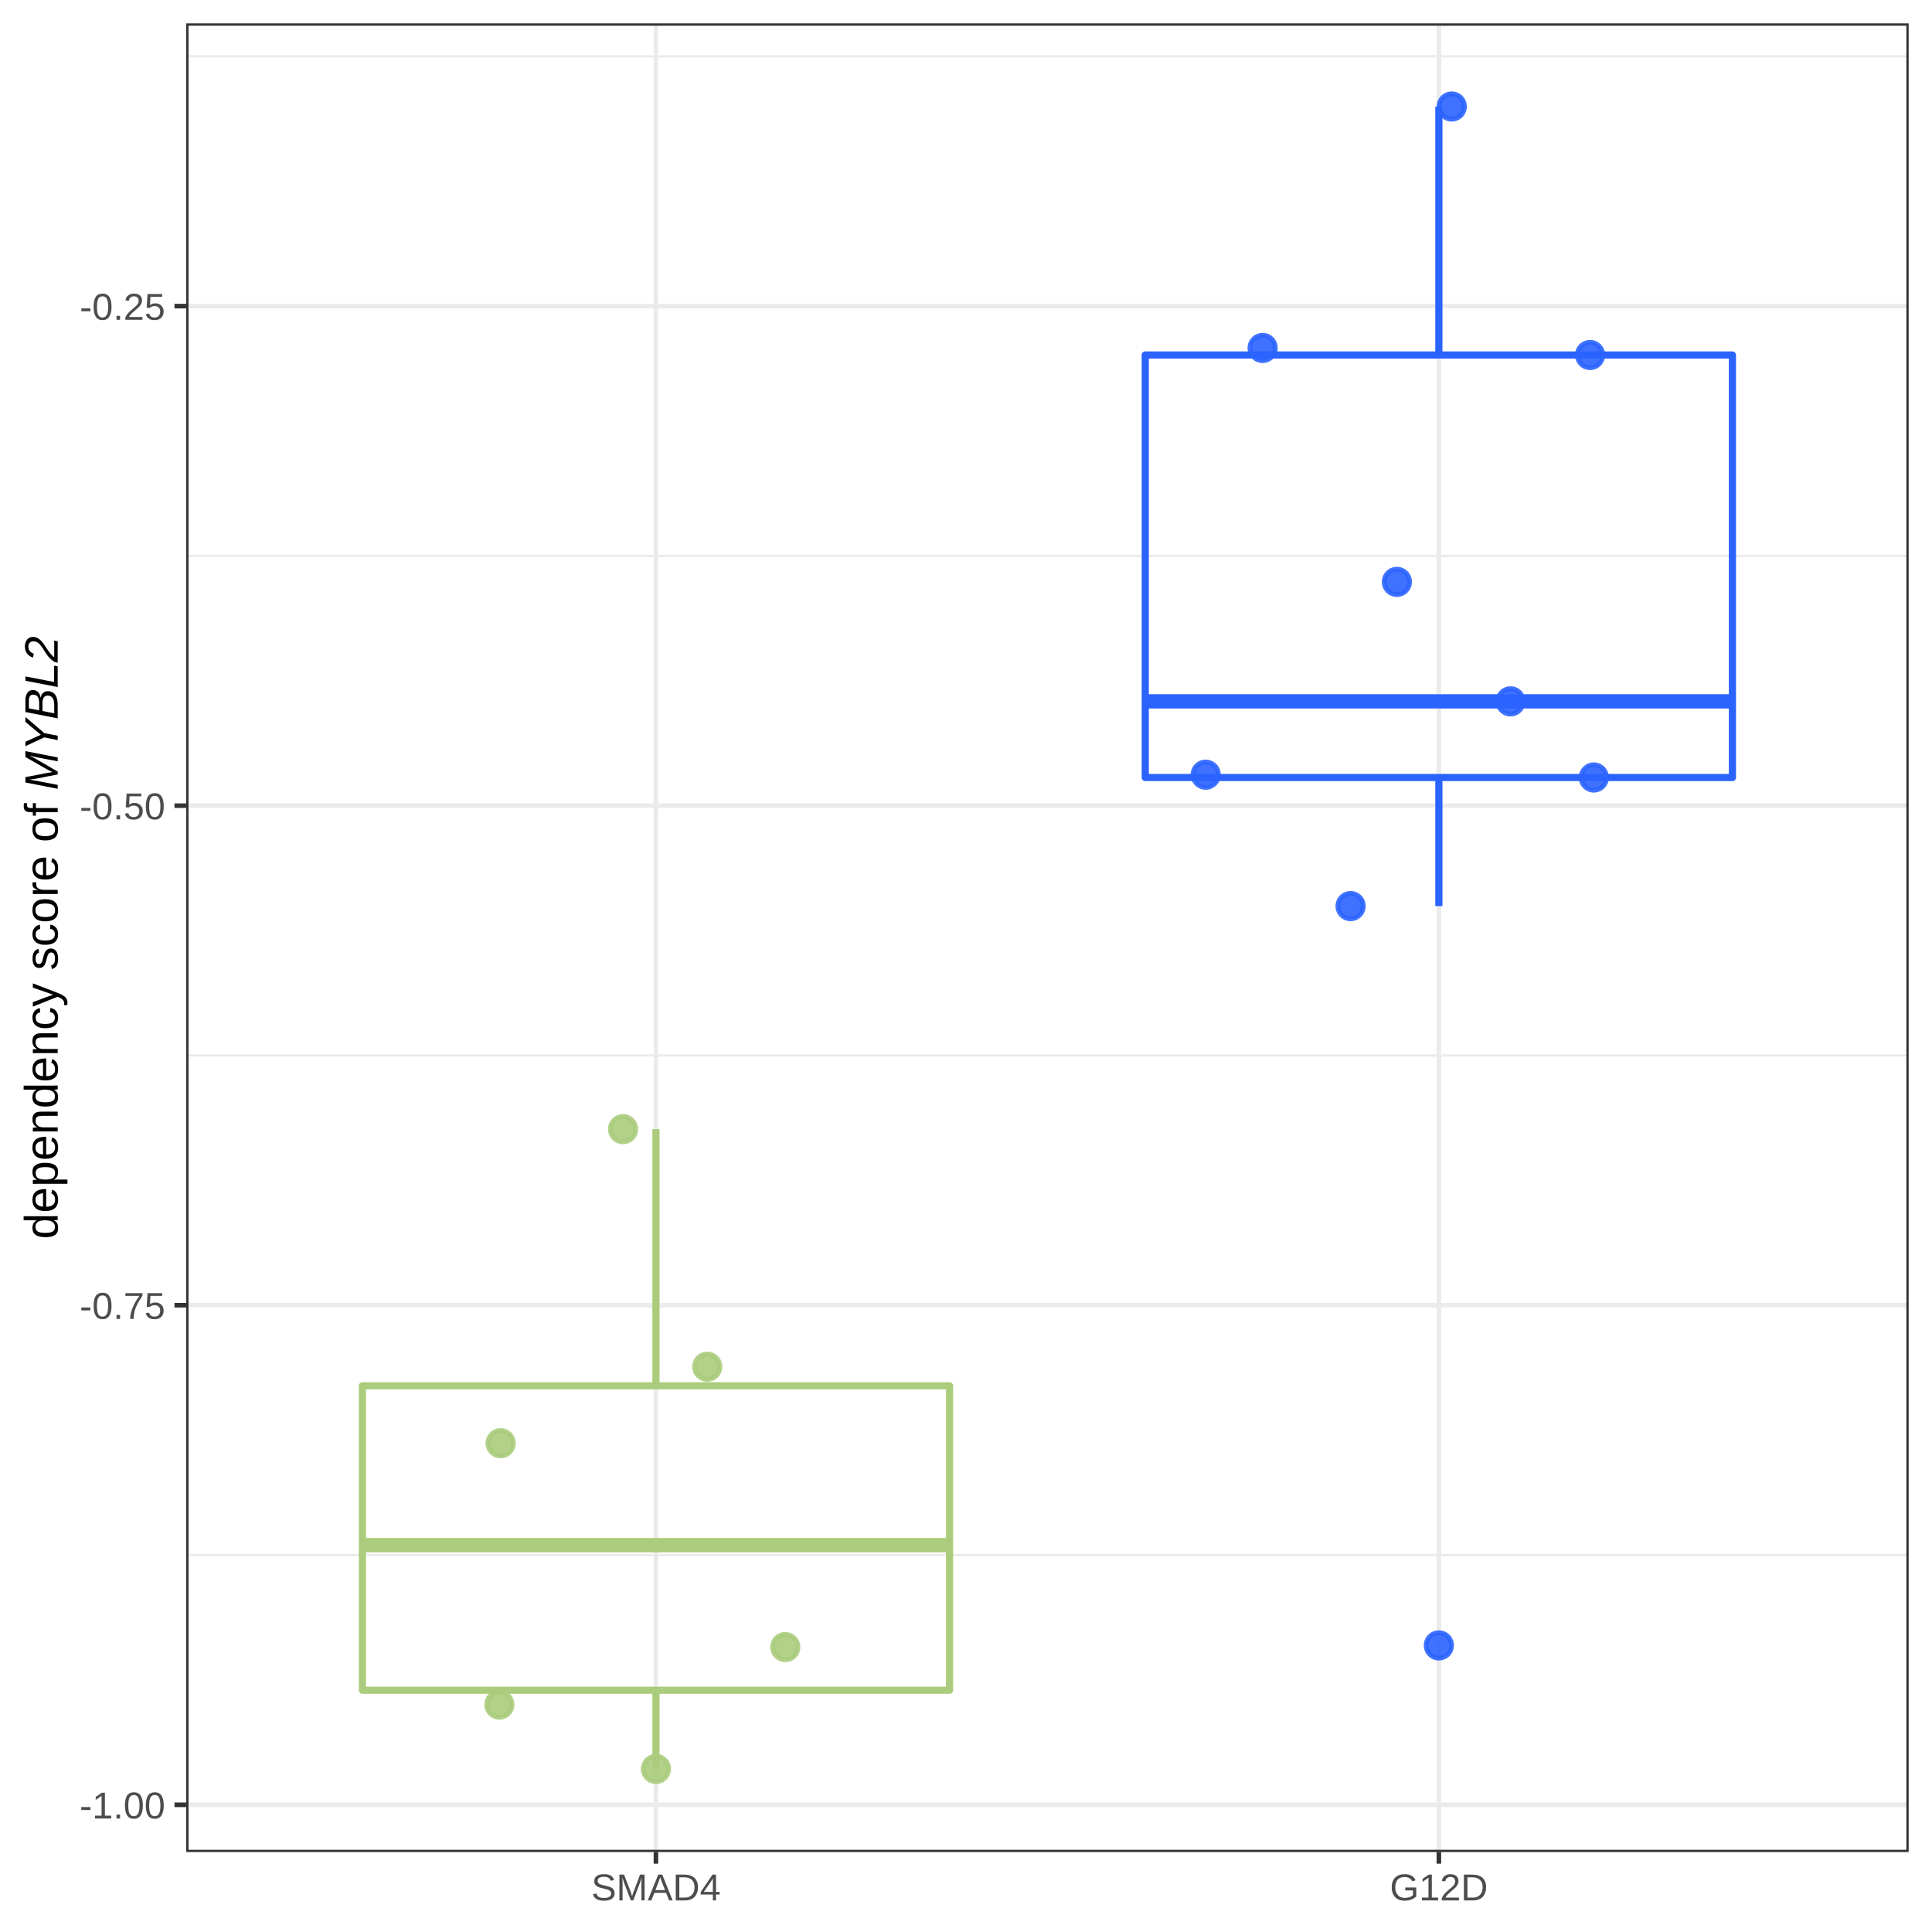
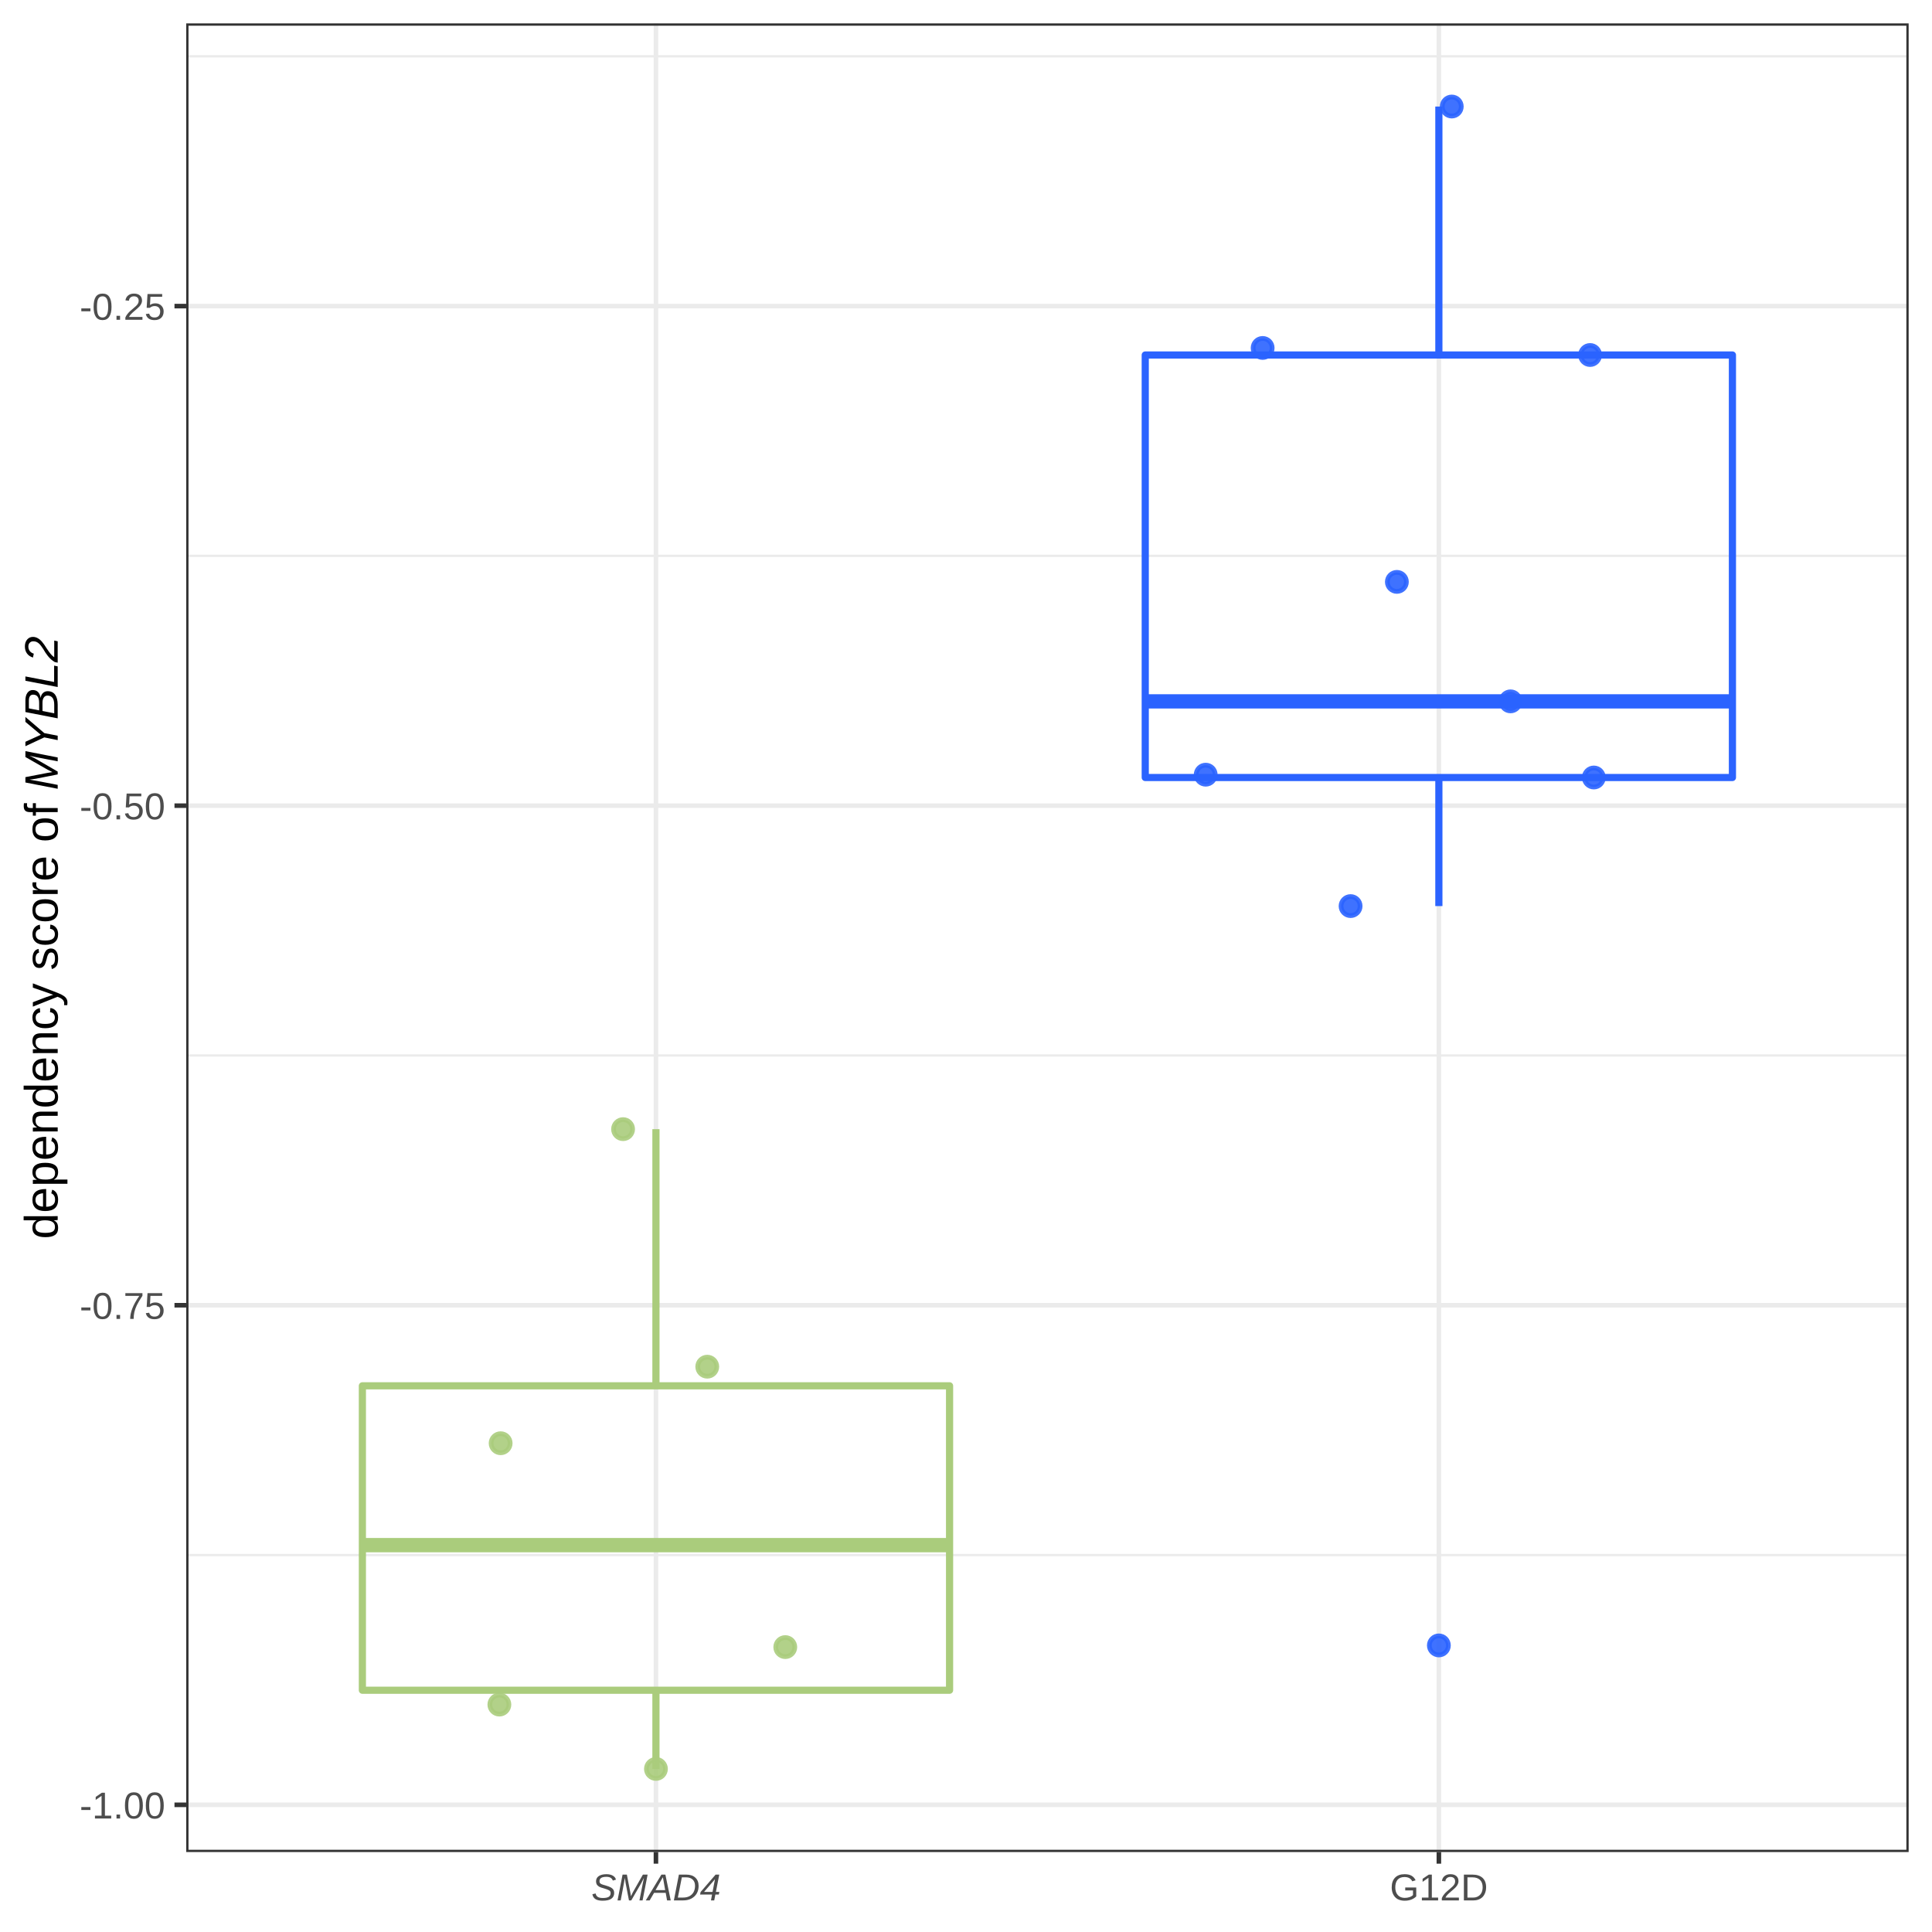
<svg xmlns="http://www.w3.org/2000/svg" viewBox="0 0 288.00 288.00">
  <defs>
    <style type="text/css">
    line, polyline, polygon, path, rect, circle {
      fill: none;
      stroke: #000000;
      stroke-linecap: round;
      stroke-linejoin: round;
      stroke-miterlimit: 10.00;
    }
  </style>
  </defs>
  <rect width="100%" height="100%" style="stroke: none; fill: #FFFFFF;" />
  <rect x="0.00" y="0.00" width="288.00" height="288.00" style="stroke-width: 0.68; stroke: #FFFFFF; fill: #FFFFFF;" />
  <defs>
    <clipPath id="cpMjcuNzZ8Mjg0LjUxfDI3Ni4wOHwzLjQ5">
      <rect x="27.76" y="3.49" width="256.76" height="272.59" />
    </clipPath>
  </defs>
  <rect x="27.76" y="3.49" width="256.76" height="272.59" style="stroke-width: 0.68; stroke: none; fill: #FFFFFF;" clip-path="url(#cpMjcuNzZ8Mjg0LjUxfDI3Ni4wOHwzLjQ5)" />
  <polyline points="27.76,231.81 284.51,231.81 " style="stroke-width: 0.34; stroke: #EBEBEB; stroke-linecap: butt;" clip-path="url(#cpMjcuNzZ8Mjg0LjUxfDI3Ni4wOHwzLjQ5)" />
  <polyline points="27.76,157.34 284.51,157.34 " style="stroke-width: 0.34; stroke: #EBEBEB; stroke-linecap: butt;" clip-path="url(#cpMjcuNzZ8Mjg0LjUxfDI3Ni4wOHwzLjQ5)" />
  <polyline points="27.76,82.86 284.51,82.86 " style="stroke-width: 0.34; stroke: #EBEBEB; stroke-linecap: butt;" clip-path="url(#cpMjcuNzZ8Mjg0LjUxfDI3Ni4wOHwzLjQ5)" />
  <polyline points="27.76,8.39 284.51,8.39 " style="stroke-width: 0.34; stroke: #EBEBEB; stroke-linecap: butt;" clip-path="url(#cpMjcuNzZ8Mjg0LjUxfDI3Ni4wOHwzLjQ5)" />
  <polyline points="27.76,269.04 284.51,269.04 " style="stroke-width: 0.68; stroke: #EBEBEB; stroke-linecap: butt;" clip-path="url(#cpMjcuNzZ8Mjg0LjUxfDI3Ni4wOHwzLjQ5)" />
  <polyline points="27.76,194.57 284.51,194.57 " style="stroke-width: 0.68; stroke: #EBEBEB; stroke-linecap: butt;" clip-path="url(#cpMjcuNzZ8Mjg0LjUxfDI3Ni4wOHwzLjQ5)" />
  <polyline points="27.76,120.10 284.51,120.10 " style="stroke-width: 0.68; stroke: #EBEBEB; stroke-linecap: butt;" clip-path="url(#cpMjcuNzZ8Mjg0LjUxfDI3Ni4wOHwzLjQ5)" />
  <polyline points="27.76,45.63 284.51,45.63 " style="stroke-width: 0.68; stroke: #EBEBEB; stroke-linecap: butt;" clip-path="url(#cpMjcuNzZ8Mjg0LjUxfDI3Ni4wOHwzLjQ5)" />
  <polyline points="97.78,276.08 97.78,3.49 " style="stroke-width: 0.68; stroke: #EBEBEB; stroke-linecap: butt;" clip-path="url(#cpMjcuNzZ8Mjg0LjUxfDI3Ni4wOHwzLjQ5)" />
  <polyline points="214.49,276.08 214.49,3.49 " style="stroke-width: 0.68; stroke: #EBEBEB; stroke-linecap: butt;" clip-path="url(#cpMjcuNzZ8Mjg0LjUxfDI3Ni4wOHwzLjQ5)" />
  <line x1="97.78" y1="206.58" x2="97.78" y2="168.32" style="stroke-width: 1.07; stroke: #AACC7C; stroke-linecap: butt;" clip-path="url(#cpMjcuNzZ8Mjg0LjUxfDI3Ni4wOHwzLjQ5)" />
  <line x1="97.78" y1="251.96" x2="97.78" y2="263.69" style="stroke-width: 1.07; stroke: #AACC7C; stroke-linecap: butt;" clip-path="url(#cpMjcuNzZ8Mjg0LjUxfDI3Ni4wOHwzLjQ5)" />
  <polyline points="54.02,206.58 54.02,251.96 141.55,251.96 141.55,206.58 54.02,206.58 54.02,206.58 " style="stroke-width: 1.07; stroke: #AACC7C;" clip-path="url(#cpMjcuNzZ8Mjg0LjUxfDI3Ni4wOHwzLjQ5)" />
  <line x1="54.02" y1="230.33" x2="141.55" y2="230.33" style="stroke-width: 2.13; stroke: #AACC7C; stroke-linecap: butt;" clip-path="url(#cpMjcuNzZ8Mjg0LjUxfDI3Ni4wOHwzLjQ5)" />
  <line x1="214.49" y1="52.92" x2="214.49" y2="15.88" style="stroke-width: 1.07; stroke: #2B63FF; stroke-linecap: butt;" clip-path="url(#cpMjcuNzZ8Mjg0LjUxfDI3Ni4wOHwzLjQ5)" />
  <line x1="214.49" y1="115.90" x2="214.49" y2="135.07" style="stroke-width: 1.07; stroke: #2B63FF; stroke-linecap: butt;" clip-path="url(#cpMjcuNzZ8Mjg0LjUxfDI3Ni4wOHwzLjQ5)" />
  <polyline points="170.72,52.92 170.72,115.90 258.25,115.90 258.25,52.92 170.72,52.92 170.72,52.92 " style="stroke-width: 1.07; stroke: #2B63FF;" clip-path="url(#cpMjcuNzZ8Mjg0LjUxfDI3Ni4wOHwzLjQ5)" />
  <line x1="170.72" y1="104.55" x2="258.25" y2="104.55" style="stroke-width: 2.13; stroke: #2B63FF; stroke-linecap: butt;" clip-path="url(#cpMjcuNzZ8Mjg0LjUxfDI3Ni4wOHwzLjQ5)" />
-   <circle cx="188.22" cy="51.87" r="1.42pt" style="stroke-width: 0.71; stroke: #2B63FF; stroke-opacity: 0.90; fill: #2B63FF; fill-opacity: 0.90;" clip-path="url(#cpMjcuNzZ8Mjg0LjUxfDI3Ni4wOHwzLjQ5)" />
-   <circle cx="237.03" cy="52.92" r="1.42pt" style="stroke-width: 0.71; stroke: #2B63FF; stroke-opacity: 0.90; fill: #2B63FF; fill-opacity: 0.90;" clip-path="url(#cpMjcuNzZ8Mjg0LjUxfDI3Ni4wOHwzLjQ5)" />
-   <circle cx="201.33" cy="135.07" r="1.42pt" style="stroke-width: 0.71; stroke: #2B63FF; stroke-opacity: 0.90; fill: #2B63FF; fill-opacity: 0.90;" clip-path="url(#cpMjcuNzZ8Mjg0LjUxfDI3Ni4wOHwzLjQ5)" />
-   <circle cx="97.78" cy="263.69" r="1.42pt" style="stroke-width: 0.71; stroke: #AACC7C; stroke-opacity: 0.90; fill: #AACC7C; fill-opacity: 0.90;" clip-path="url(#cpMjcuNzZ8Mjg0LjUxfDI3Ni4wOHwzLjQ5)" />
-   <circle cx="237.59" cy="115.90" r="1.42pt" style="stroke-width: 0.71; stroke: #2B63FF; stroke-opacity: 0.90; fill: #2B63FF; fill-opacity: 0.90;" clip-path="url(#cpMjcuNzZ8Mjg0LjUxfDI3Ni4wOHwzLjQ5)" />
-   <circle cx="117.06" cy="245.53" r="1.42pt" style="stroke-width: 0.71; stroke: #AACC7C; stroke-opacity: 0.90; fill: #AACC7C; fill-opacity: 0.90;" clip-path="url(#cpMjcuNzZ8Mjg0LjUxfDI3Ni4wOHwzLjQ5)" />
-   <circle cx="105.43" cy="203.73" r="1.42pt" style="stroke-width: 0.71; stroke: #AACC7C; stroke-opacity: 0.90; fill: #AACC7C; fill-opacity: 0.90;" clip-path="url(#cpMjcuNzZ8Mjg0LjUxfDI3Ni4wOHwzLjQ5)" />
-   <circle cx="214.49" cy="245.28" r="1.42pt" style="stroke-width: 0.71; stroke: #2B63FF; stroke-opacity: 0.90; fill: #2B63FF; fill-opacity: 0.90;" clip-path="url(#cpMjcuNzZ8Mjg0LjUxfDI3Ni4wOHwzLjQ5)" />
-   <circle cx="74.44" cy="254.10" r="1.42pt" style="stroke-width: 0.71; stroke: #AACC7C; stroke-opacity: 0.90; fill: #AACC7C; fill-opacity: 0.90;" clip-path="url(#cpMjcuNzZ8Mjg0LjUxfDI3Ni4wOHwzLjQ5)" />
-   <circle cx="179.73" cy="115.48" r="1.42pt" style="stroke-width: 0.71; stroke: #2B63FF; stroke-opacity: 0.90; fill: #2B63FF; fill-opacity: 0.90;" clip-path="url(#cpMjcuNzZ8Mjg0LjUxfDI3Ni4wOHwzLjQ5)" />
-   <circle cx="92.88" cy="168.32" r="1.42pt" style="stroke-width: 0.71; stroke: #AACC7C; stroke-opacity: 0.90; fill: #AACC7C; fill-opacity: 0.90;" clip-path="url(#cpMjcuNzZ8Mjg0LjUxfDI3Ni4wOHwzLjQ5)" />
-   <circle cx="225.17" cy="104.55" r="1.42pt" style="stroke-width: 0.71; stroke: #2B63FF; stroke-opacity: 0.90; fill: #2B63FF; fill-opacity: 0.90;" clip-path="url(#cpMjcuNzZ8Mjg0LjUxfDI3Ni4wOHwzLjQ5)" />
-   <circle cx="208.23" cy="86.74" r="1.42pt" style="stroke-width: 0.71; stroke: #2B63FF; stroke-opacity: 0.90; fill: #2B63FF; fill-opacity: 0.90;" clip-path="url(#cpMjcuNzZ8Mjg0LjUxfDI3Ni4wOHwzLjQ5)" />
-   <circle cx="216.41" cy="15.88" r="1.42pt" style="stroke-width: 0.71; stroke: #2B63FF; stroke-opacity: 0.90; fill: #2B63FF; fill-opacity: 0.90;" clip-path="url(#cpMjcuNzZ8Mjg0LjUxfDI3Ni4wOHwzLjQ5)" />
-   <circle cx="74.63" cy="215.14" r="1.42pt" style="stroke-width: 0.71; stroke: #AACC7C; stroke-opacity: 0.90; fill: #AACC7C; fill-opacity: 0.90;" clip-path="url(#cpMjcuNzZ8Mjg0LjUxfDI3Ni4wOHwzLjQ5)" />
+   <circle cx="188.22" cy="51.87" r="1.42" style="stroke-width: 0.71; stroke: #2B63FF; stroke-opacity: 0.90; fill: #2B63FF; fill-opacity: 0.90;" clip-path="url(#cpMjcuNzZ8Mjg0LjUxfDI3Ni4wOHwzLjQ5)" />
+   <circle cx="237.03" cy="52.92" r="1.42" style="stroke-width: 0.71; stroke: #2B63FF; stroke-opacity: 0.90; fill: #2B63FF; fill-opacity: 0.90;" clip-path="url(#cpMjcuNzZ8Mjg0LjUxfDI3Ni4wOHwzLjQ5)" />
+   <circle cx="201.33" cy="135.07" r="1.42" style="stroke-width: 0.71; stroke: #2B63FF; stroke-opacity: 0.90; fill: #2B63FF; fill-opacity: 0.90;" clip-path="url(#cpMjcuNzZ8Mjg0LjUxfDI3Ni4wOHwzLjQ5)" />
+   <circle cx="97.78" cy="263.69" r="1.42" style="stroke-width: 0.71; stroke: #AACC7C; stroke-opacity: 0.90; fill: #AACC7C; fill-opacity: 0.90;" clip-path="url(#cpMjcuNzZ8Mjg0LjUxfDI3Ni4wOHwzLjQ5)" />
+   <circle cx="237.59" cy="115.90" r="1.42" style="stroke-width: 0.71; stroke: #2B63FF; stroke-opacity: 0.90; fill: #2B63FF; fill-opacity: 0.90;" clip-path="url(#cpMjcuNzZ8Mjg0LjUxfDI3Ni4wOHwzLjQ5)" />
+   <circle cx="117.06" cy="245.53" r="1.42" style="stroke-width: 0.71; stroke: #AACC7C; stroke-opacity: 0.90; fill: #AACC7C; fill-opacity: 0.90;" clip-path="url(#cpMjcuNzZ8Mjg0LjUxfDI3Ni4wOHwzLjQ5)" />
+   <circle cx="105.43" cy="203.73" r="1.42" style="stroke-width: 0.71; stroke: #AACC7C; stroke-opacity: 0.90; fill: #AACC7C; fill-opacity: 0.90;" clip-path="url(#cpMjcuNzZ8Mjg0LjUxfDI3Ni4wOHwzLjQ5)" />
+   <circle cx="214.49" cy="245.28" r="1.42" style="stroke-width: 0.71; stroke: #2B63FF; stroke-opacity: 0.90; fill: #2B63FF; fill-opacity: 0.90;" clip-path="url(#cpMjcuNzZ8Mjg0LjUxfDI3Ni4wOHwzLjQ5)" />
+   <circle cx="74.44" cy="254.10" r="1.42" style="stroke-width: 0.71; stroke: #AACC7C; stroke-opacity: 0.90; fill: #AACC7C; fill-opacity: 0.90;" clip-path="url(#cpMjcuNzZ8Mjg0LjUxfDI3Ni4wOHwzLjQ5)" />
+   <circle cx="179.73" cy="115.48" r="1.42" style="stroke-width: 0.71; stroke: #2B63FF; stroke-opacity: 0.90; fill: #2B63FF; fill-opacity: 0.90;" clip-path="url(#cpMjcuNzZ8Mjg0LjUxfDI3Ni4wOHwzLjQ5)" />
+   <circle cx="92.88" cy="168.32" r="1.42" style="stroke-width: 0.71; stroke: #AACC7C; stroke-opacity: 0.90; fill: #AACC7C; fill-opacity: 0.90;" clip-path="url(#cpMjcuNzZ8Mjg0LjUxfDI3Ni4wOHwzLjQ5)" />
+   <circle cx="225.17" cy="104.55" r="1.42" style="stroke-width: 0.71; stroke: #2B63FF; stroke-opacity: 0.90; fill: #2B63FF; fill-opacity: 0.90;" clip-path="url(#cpMjcuNzZ8Mjg0LjUxfDI3Ni4wOHwzLjQ5)" />
+   <circle cx="208.23" cy="86.74" r="1.42" style="stroke-width: 0.71; stroke: #2B63FF; stroke-opacity: 0.90; fill: #2B63FF; fill-opacity: 0.90;" clip-path="url(#cpMjcuNzZ8Mjg0LjUxfDI3Ni4wOHwzLjQ5)" />
+   <circle cx="216.41" cy="15.88" r="1.42" style="stroke-width: 0.71; stroke: #2B63FF; stroke-opacity: 0.90; fill: #2B63FF; fill-opacity: 0.90;" clip-path="url(#cpMjcuNzZ8Mjg0LjUxfDI3Ni4wOHwzLjQ5)" />
+   <circle cx="74.63" cy="215.14" r="1.42" style="stroke-width: 0.71; stroke: #AACC7C; stroke-opacity: 0.90; fill: #AACC7C; fill-opacity: 0.90;" clip-path="url(#cpMjcuNzZ8Mjg0LjUxfDI3Ni4wOHwzLjQ5)" />
  <rect x="27.76" y="3.49" width="256.76" height="272.59" style="stroke-width: 0.68; stroke: #333333;" clip-path="url(#cpMjcuNzZ8Mjg0LjUxfDI3Ni4wOHwzLjQ5)" />
  <defs>
    <clipPath id="cpMC4wMHwyODguMDB8Mjg4LjAwfDAuMDA=">
      <rect x="0.00" y="0.00" width="288.00" height="288.00" />
    </clipPath>
  </defs>
  <g clip-path="url(#cpMC4wMHwyODguMDB8Mjg4LjAwfDAuMDA=)">
    <text x="11.87" y="271.08" style="font-size: 5.60px; fill: #4D4D4D; font-family: Arial;" textLength="12.75px" lengthAdjust="spacingAndGlyphs">-1.00</text>
  </g>
  <g clip-path="url(#cpMC4wMHwyODguMDB8Mjg4LjAwfDAuMDA=)">
    <text x="11.87" y="196.61" style="font-size: 5.60px; fill: #4D4D4D; font-family: Arial;" textLength="12.75px" lengthAdjust="spacingAndGlyphs">-0.75</text>
  </g>
  <g clip-path="url(#cpMC4wMHwyODguMDB8Mjg4LjAwfDAuMDA=)">
    <text x="11.87" y="122.14" style="font-size: 5.60px; fill: #4D4D4D; font-family: Arial;" textLength="12.75px" lengthAdjust="spacingAndGlyphs">-0.50</text>
  </g>
  <g clip-path="url(#cpMC4wMHwyODguMDB8Mjg4LjAwfDAuMDA=)">
    <text x="11.87" y="47.67" style="font-size: 5.60px; fill: #4D4D4D; font-family: Arial;" textLength="12.75px" lengthAdjust="spacingAndGlyphs">-0.25</text>
  </g>
  <polyline points="26.01,269.04 27.76,269.04 " style="stroke-width: 0.68; stroke: #333333; stroke-linecap: butt;" clip-path="url(#cpMC4wMHwyODguMDB8Mjg4LjAwfDAuMDA=)" />
  <polyline points="26.01,194.57 27.76,194.57 " style="stroke-width: 0.68; stroke: #333333; stroke-linecap: butt;" clip-path="url(#cpMC4wMHwyODguMDB8Mjg4LjAwfDAuMDA=)" />
  <polyline points="26.01,120.10 27.76,120.10 " style="stroke-width: 0.68; stroke: #333333; stroke-linecap: butt;" clip-path="url(#cpMC4wMHwyODguMDB8Mjg4LjAwfDAuMDA=)" />
  <polyline points="26.01,45.63 27.76,45.63 " style="stroke-width: 0.68; stroke: #333333; stroke-linecap: butt;" clip-path="url(#cpMC4wMHwyODguMDB8Mjg4LjAwfDAuMDA=)" />
  <polyline points="97.78,277.82 97.78,276.08 " style="stroke-width: 0.68; stroke: #333333; stroke-linecap: butt;" clip-path="url(#cpMC4wMHwyODguMDB8Mjg4LjAwfDAuMDA=)" />
  <polyline points="214.49,277.82 214.49,276.08 " style="stroke-width: 0.68; stroke: #333333; stroke-linecap: butt;" clip-path="url(#cpMC4wMHwyODguMDB8Mjg4LjAwfDAuMDA=)" />
  <g clip-path="url(#cpMC4wMHwyODguMDB8Mjg4LjAwfDAuMDA=)">
-     <text x="88.15" y="283.29" style="font-size: 5.60px; fill: #4D4D4D; font-family: Arial;" textLength="19.27px" lengthAdjust="spacingAndGlyphs">SMAD4</text>
+     <text x="88.15" y="283.29" style="font-size: 5.60px; font-style: italic; fill: #4D4D4D; font-family: Arial;" textLength="19.27px" lengthAdjust="spacingAndGlyphs">SMAD4</text>
  </g>
  <g clip-path="url(#cpMC4wMHwyODguMDB8Mjg4LjAwfDAuMDA=)">
    <text x="207.18" y="283.29" style="font-size: 5.60px; fill: #4D4D4D; font-family: Arial;" textLength="14.61px" lengthAdjust="spacingAndGlyphs">G12D</text>
  </g>
  <g clip-path="url(#cpMC4wMHwyODguMDB8Mjg4LjAwfDAuMDA=)">
    <text transform="translate(8.60,184.72) rotate(-90)" style="font-size: 7.00px; font-family: Arial;" textLength="38.14px" lengthAdjust="spacingAndGlyphs">dependency</text>
  </g>
  <g clip-path="url(#cpMC4wMHwyODguMDB8Mjg4LjAwfDAuMDA=)">
    <text transform="translate(8.60,144.64) rotate(-90)" style="font-size: 7.00px; font-family: Arial;" textLength="17.11px" lengthAdjust="spacingAndGlyphs">score</text>
  </g>
  <g clip-path="url(#cpMC4wMHwyODguMDB8Mjg4LjAwfDAuMDA=)">
    <text transform="translate(8.60,125.58) rotate(-90)" style="font-size: 7.00px; font-family: Arial;" textLength="5.84px" lengthAdjust="spacingAndGlyphs">of</text>
  </g>
  <g clip-path="url(#cpMC4wMHwyODguMDB8Mjg4LjAwfDAuMDA=)">
    <text transform="translate(8.60,117.80) rotate(-90)" style="font-size: 7.00px; font-style: italic; font-family: Arial;" textLength="22.95px" lengthAdjust="spacingAndGlyphs">MYBL2</text>
  </g>
</svg>
